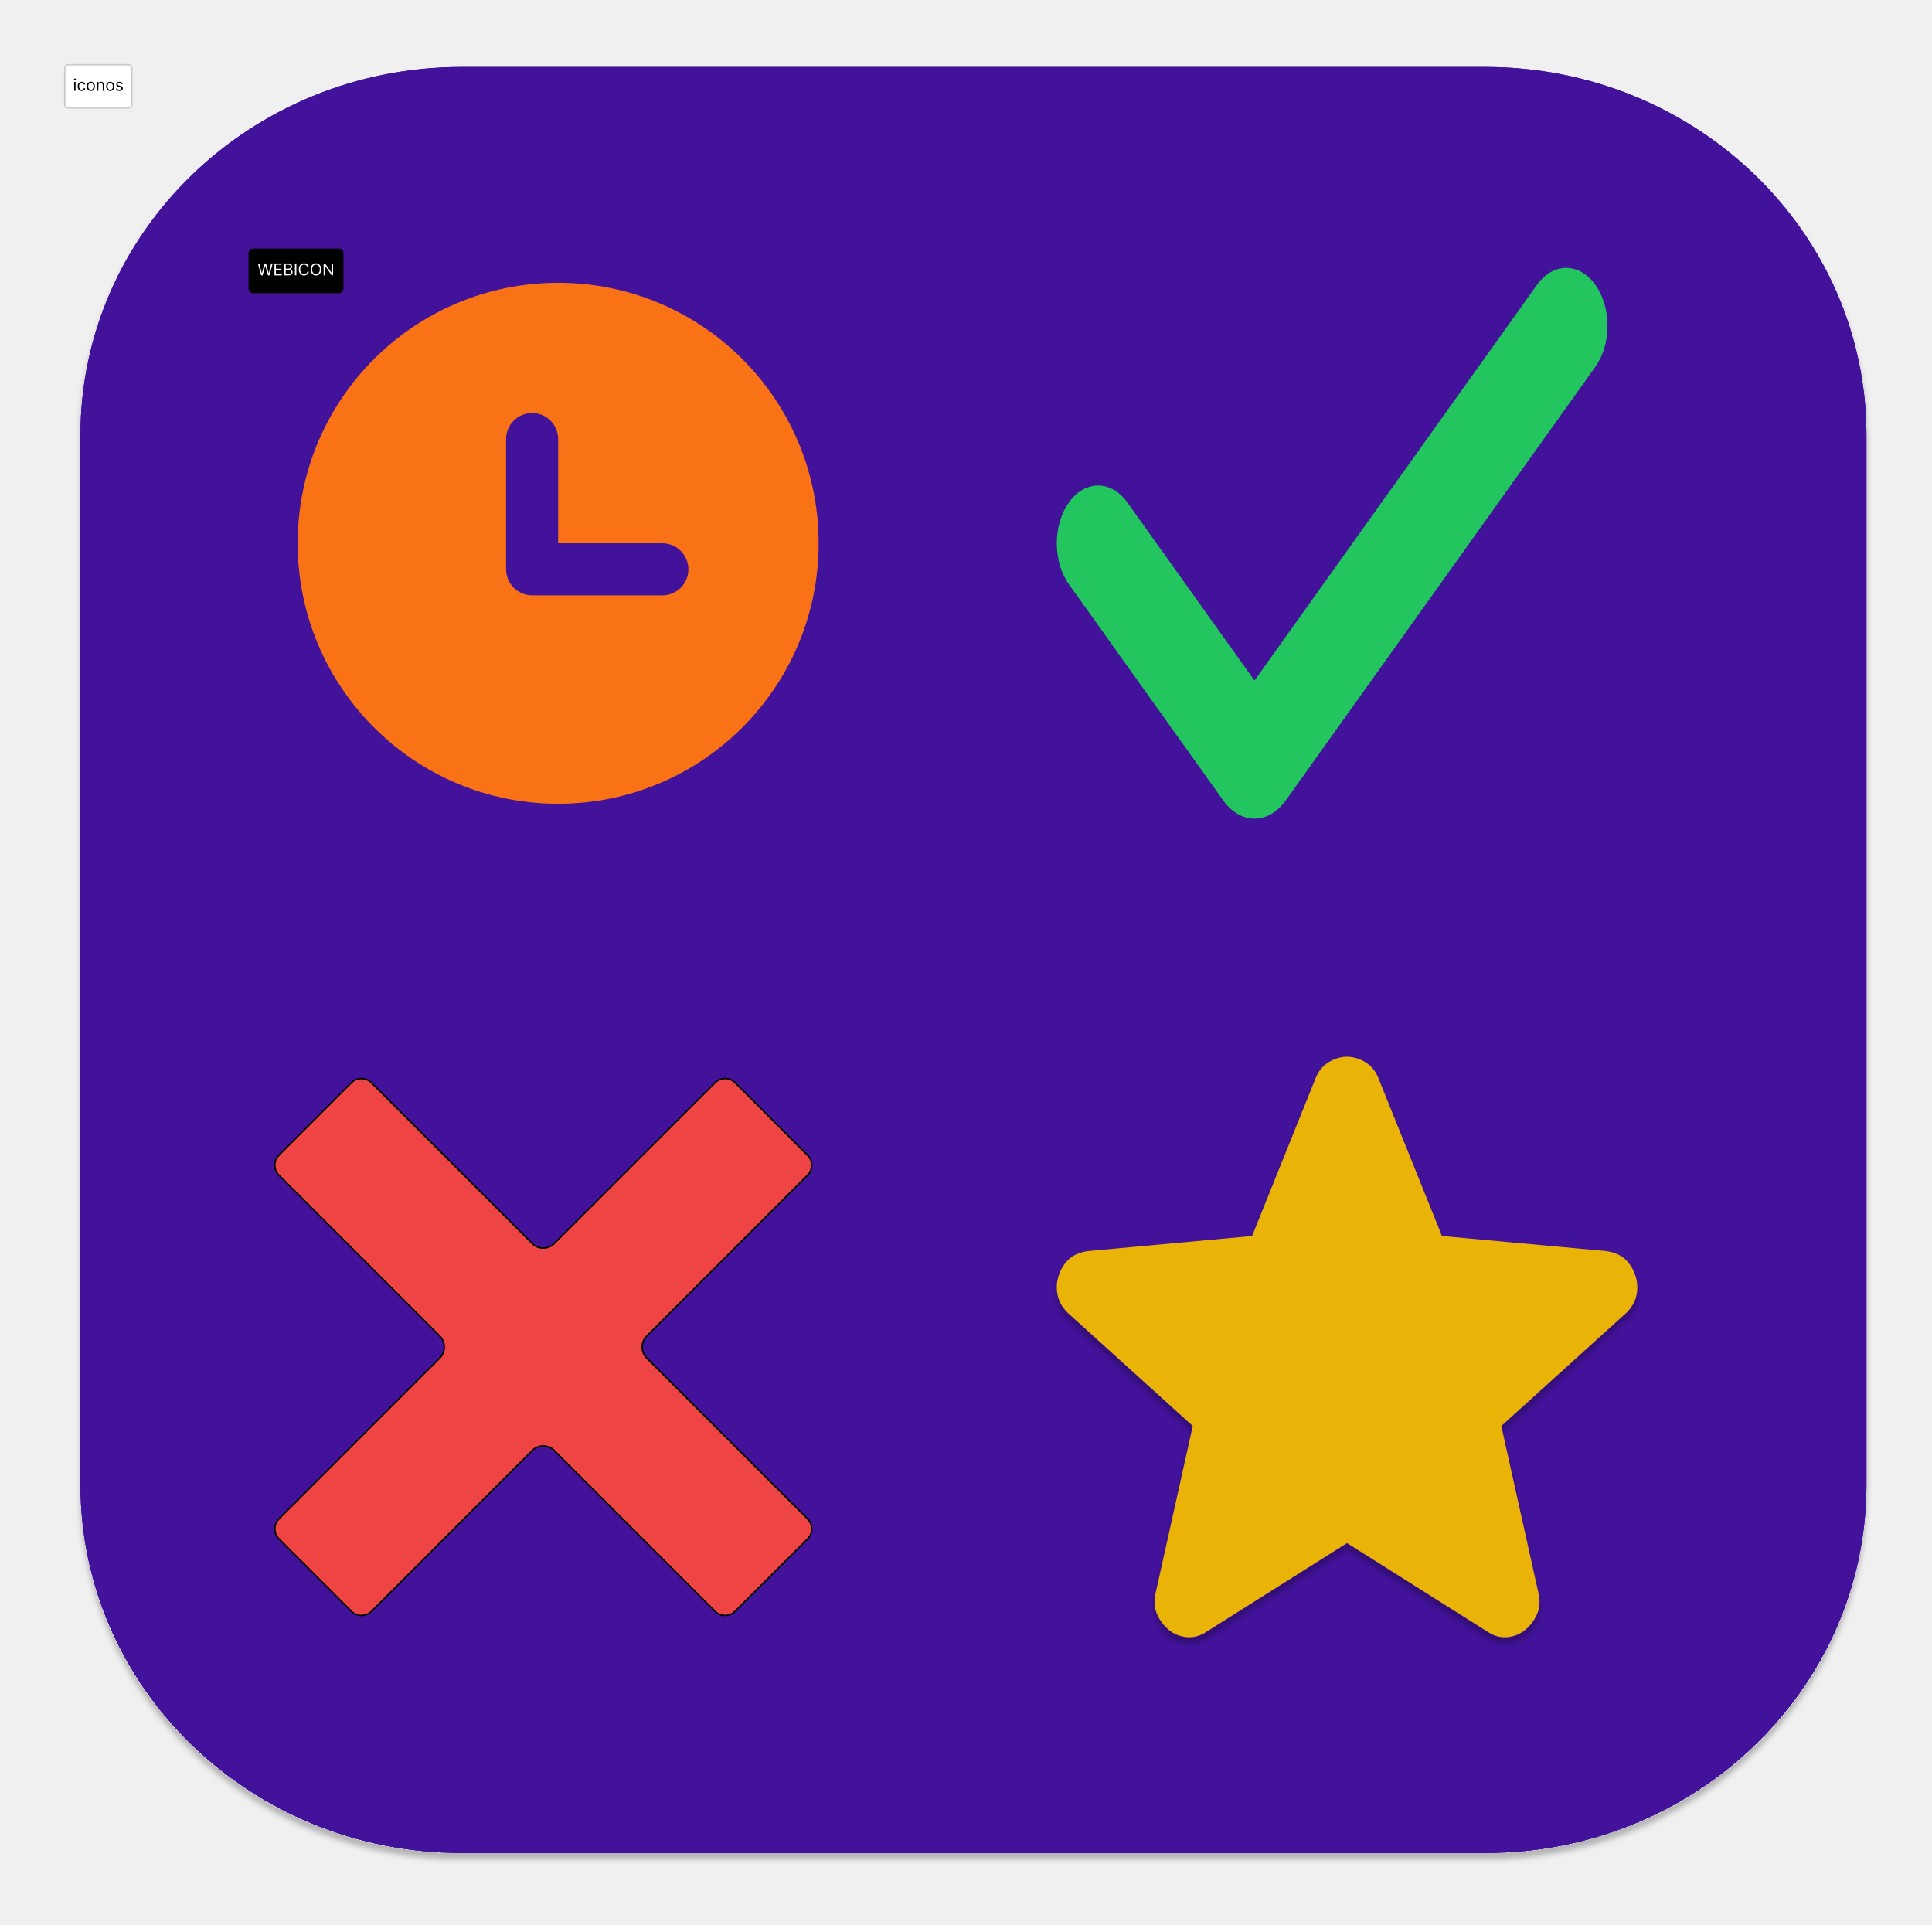
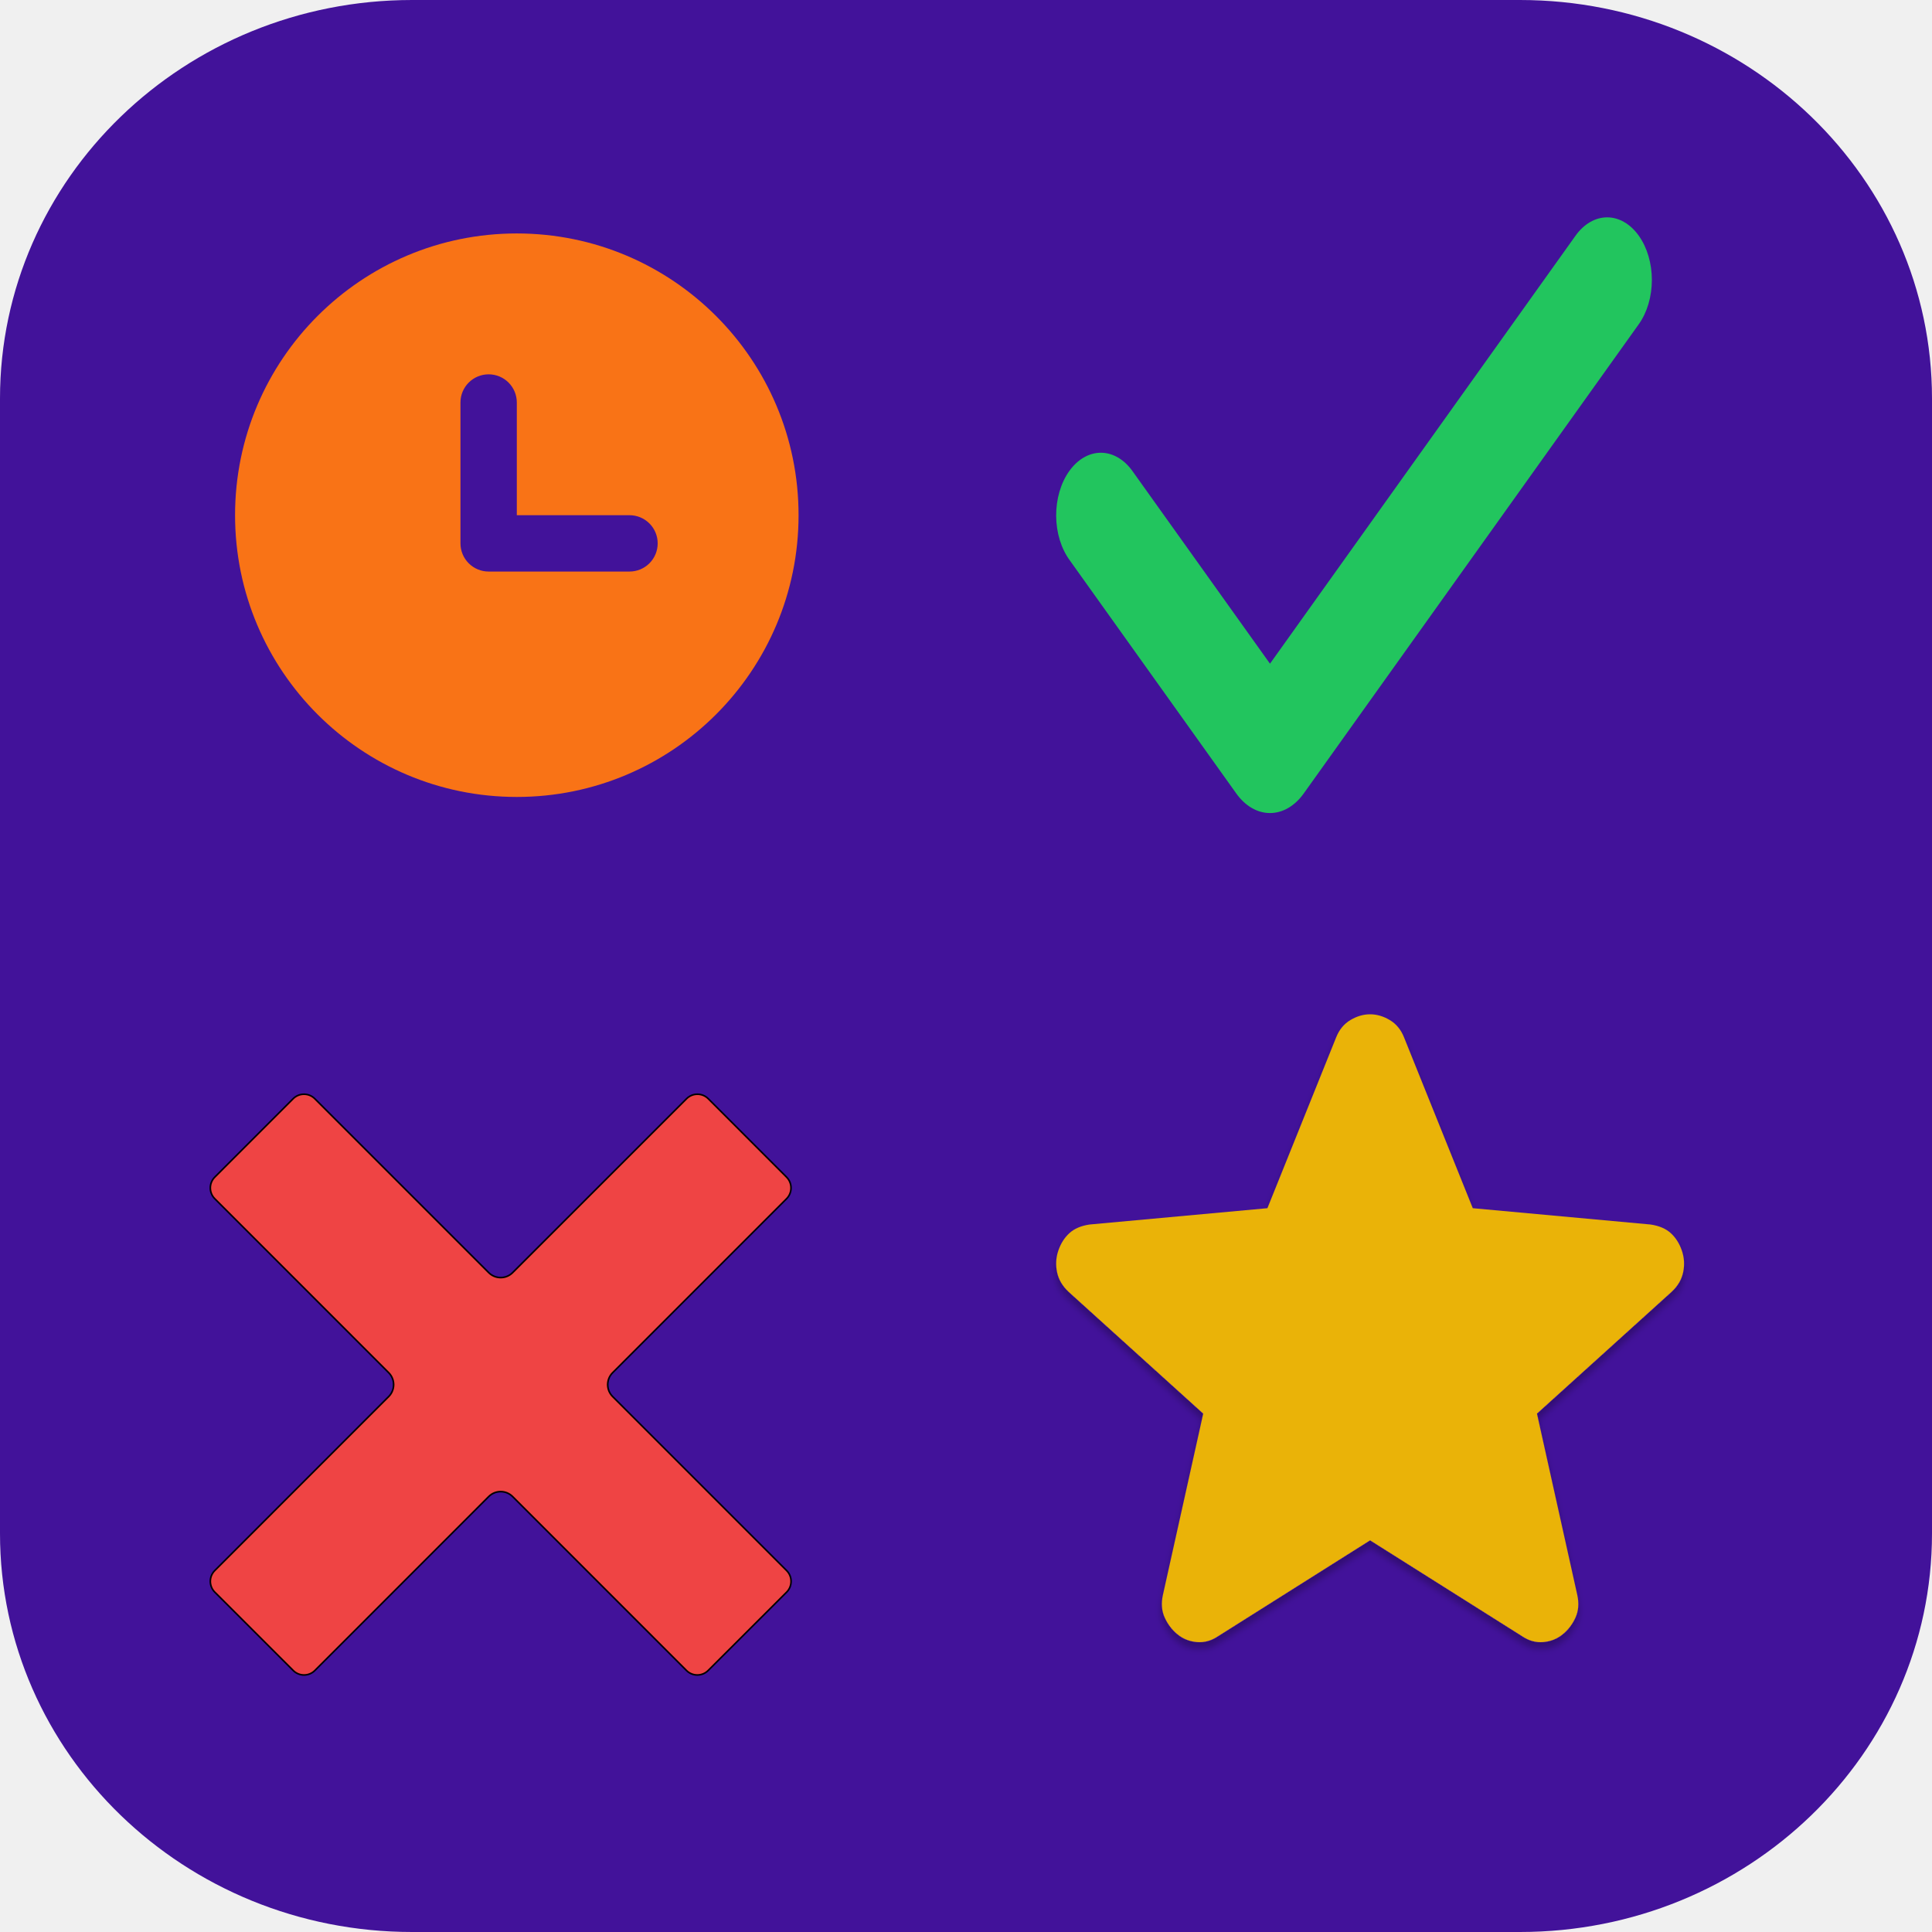
- <svg xmlns="http://www.w3.org/2000/svg" width="1298" height="1293" viewBox="0 0 1298 1293" fill="none">
-   <g filter="url(#filter0_d_20_519)">
-     <path d="M54 292.525C54 155.821 168.603 45 309.973 45H998.027C1139.4 45 1254 155.821 1254 292.525V997.475C1254 1134.18 1139.4 1245 998.027 1245H309.973C168.603 1245 54 1134.18 54 997.475V292.525Z" fill="#42129A" />
-     <path d="M309.973 45.495H998.027C1139.12 45.495 1253.49 156.094 1253.49 292.525V997.475C1253.49 1133.91 1139.12 1244.5 998.027 1244.5H309.973C168.886 1244.5 54.512 1133.91 54.512 997.475V292.525C54.512 156.094 168.886 45.495 309.973 45.495Z" stroke="#42129A" />
+ <svg xmlns="http://www.w3.org/2000/svg" width="1200" height="1200" viewBox="0 0 1200 1200" fill="none">
+   <path d="M0 247.525C0 110.821 114.603 0 255.973 0H944.027C1085.4 0 1200 110.821 1200 247.525V952.475C1200 1089.18 1085.4 1200 944.027 1200H255.973C114.603 1200 0 1089.18 0 952.475V247.525Z" fill="#42129A" />
+   <path fill-rule="evenodd" clip-rule="evenodd" d="M146 320C146 223.348 224.348 145 321 145C417.652 145 496 223.348 496 320C496 416.652 417.652 495 321 495C224.348 495 146 416.652 146 320ZM321 250C321 245.359 319.156 240.908 315.874 237.626C312.592 234.344 308.141 232.5 303.5 232.5C298.859 232.5 294.408 234.344 291.126 237.626C287.844 240.908 286 245.359 286 250V337.5C286 342.141 287.844 346.592 291.126 349.874C294.408 353.156 298.859 355 303.5 355H391C395.641 355 400.092 353.156 403.374 349.874C406.656 346.592 408.5 342.141 408.5 337.5C408.5 332.859 406.656 328.408 403.374 325.126C400.092 321.844 395.641 320 391 320H321V250Z" fill="#F97316" />
+   <path fill-rule="evenodd" clip-rule="evenodd" d="M1017.87 146.398C1023.08 153.691 1026 163.58 1026 173.891C1026 184.202 1023.08 194.091 1017.87 201.383L809.762 492.848C807.012 496.701 803.747 499.757 800.153 501.842C796.559 503.927 792.708 505 788.818 505C784.928 505 781.076 503.927 777.483 501.842C773.889 499.757 770.624 496.701 767.874 492.848L664.476 348.062C661.825 344.475 659.709 340.184 658.254 335.44C656.799 330.695 656.033 325.593 656.001 320.429C655.969 315.266 656.672 310.146 658.068 305.367C659.464 300.588 661.525 296.246 664.132 292.595C666.739 288.944 669.839 286.056 673.251 284.101C676.664 282.146 680.32 281.162 684.006 281.207C687.693 281.252 691.336 282.324 694.724 284.362C698.111 286.4 701.175 289.363 703.736 293.077L788.809 412.224L978.592 146.398C981.171 142.785 984.232 139.918 987.602 137.962C990.972 136.007 994.584 135 998.232 135C1001.88 135 1005.49 136.007 1008.86 137.962C1012.23 139.918 1015.29 142.785 1017.87 146.398Z" fill="#22C55E" />
+   <path d="M182.081 682.43C185.791 678.718 191.808 678.717 195.519 682.428L303.549 790.462C307.649 794.562 314.297 794.564 318.397 790.464L426.46 682.427C430.172 678.716 436.189 678.719 439.897 682.432L488.538 731.128C492.244 734.838 492.243 740.849 488.535 744.558L380.529 852.599C376.43 856.699 376.431 863.346 380.53 867.446L488.57 975.499C492.282 979.211 492.279 985.231 488.563 988.939L439.831 1037.59C436.12 1041.29 430.108 1041.29 426.4 1037.58L318.398 929.543C314.298 925.441 307.648 925.441 303.547 929.543L195.56 1037.58C191.851 1041.29 185.836 1041.29 182.125 1037.58L133.429 988.918C129.717 985.209 129.715 979.193 133.425 975.481L241.417 867.445C245.515 863.345 245.515 856.7 241.417 852.6L133.419 744.56C129.711 740.85 129.711 734.838 133.418 731.128L182.081 682.43Z" fill="#EF4444" stroke="black" />
+   <g filter="url(#filter0_d_86_44)" transform="translate(0, -35)">
+     <path d="M850.99 991.722L756.466 1051.34C752.29 1054.13 747.925 1055.32 743.369 1054.92C738.814 1054.52 734.828 1052.93 731.412 1050.15C727.995 1047.37 725.338 1043.89 723.44 1039.73C721.542 1035.56 721.162 1030.89 722.301 1025.71L747.355 913.023L663.65 837.304C659.854 833.727 657.485 829.649 656.544 825.07C655.602 820.491 655.883 816.024 657.387 811.667C658.89 807.311 661.168 803.734 664.22 800.935C667.272 798.137 671.448 796.349 676.747 795.57L787.215 785.434L829.922 679.309C831.82 674.539 834.766 670.962 838.759 668.577C842.753 666.192 846.83 665 850.99 665C855.151 665 859.228 666.192 863.221 668.577C867.215 670.962 870.161 674.539 872.059 679.309L914.766 785.434L1025.23 795.57C1030.55 796.365 1034.72 798.153 1037.76 800.935C1040.8 803.718 1043.08 807.295 1044.59 811.667C1046.11 816.039 1046.4 820.515 1045.46 825.094C1044.52 829.673 1042.14 833.743 1038.33 837.304L954.625 913.023L979.68 1025.71C980.819 1030.87 980.439 1035.55 978.541 1039.73C976.643 1043.91 973.986 1047.38 970.569 1050.15C967.153 1052.92 963.167 1054.51 958.611 1054.92C954.056 1055.33 949.69 1054.14 945.514 1051.34L850.99 991.722Z" fill="url(#paint0_linear_86_44)" />
  </g>
-   <path fill-rule="evenodd" clip-rule="evenodd" d="M200 365C200 268.348 278.348 190 375 190C471.652 190 550 268.348 550 365C550 461.652 471.652 540 375 540C278.348 540 200 461.652 200 365ZM375 295C375 290.359 373.156 285.908 369.874 282.626C366.592 279.344 362.141 277.5 357.5 277.5C352.859 277.5 348.408 279.344 345.126 282.626C341.844 285.908 340 290.359 340 295V382.5C340 387.141 341.844 391.592 345.126 394.874C348.408 398.156 352.859 400 357.5 400H445C449.641 400 454.092 398.156 457.374 394.874C460.656 391.592 462.5 387.141 462.5 382.5C462.5 377.859 460.656 373.408 457.374 370.126C454.092 366.844 449.641 365 445 365H375V295Z" fill="#F97316" />
-   <path fill-rule="evenodd" clip-rule="evenodd" d="M1071.87 191.398C1077.08 198.691 1080 208.58 1080 218.891C1080 229.202 1077.08 239.091 1071.87 246.383L863.762 537.848C861.012 541.701 857.747 544.757 854.153 546.842C850.559 548.927 846.708 550 842.818 550C838.928 550 835.076 548.927 831.483 546.842C827.889 544.757 824.624 541.701 821.874 537.848L718.476 393.062C715.825 389.475 713.709 385.184 712.254 380.44C710.799 375.695 710.033 370.593 710.001 365.429C709.969 360.266 710.672 355.146 712.068 350.367C713.464 345.588 715.525 341.246 718.132 337.595C720.739 333.944 723.839 331.056 727.251 329.101C730.664 327.146 734.32 326.162 738.006 326.207C741.693 326.252 745.336 327.324 748.724 329.362C752.111 331.4 755.175 334.363 757.736 338.077L842.809 457.224L1032.59 191.398C1035.17 187.785 1038.23 184.918 1041.6 182.962C1044.97 181.007 1048.58 180 1052.23 180C1055.88 180 1059.49 181.007 1062.86 182.962C1066.23 184.918 1069.29 187.785 1071.87 191.398Z" fill="#22C55E" />
-   <path d="M236.081 727.43C239.791 723.718 245.808 723.717 249.519 727.428L357.549 835.462C361.649 839.562 368.297 839.564 372.397 835.464L480.46 727.427C484.172 723.716 490.189 723.719 493.897 727.432L542.538 776.128C546.244 779.838 546.243 785.849 542.535 789.558L434.529 897.599C430.43 901.699 430.431 908.346 434.53 912.446L542.57 1020.5C546.282 1024.21 546.279 1030.23 542.563 1033.94L493.831 1082.59C490.12 1086.29 484.108 1086.29 480.4 1082.58L372.398 974.543C368.298 970.441 361.648 970.441 357.547 974.543L249.56 1082.58C245.851 1086.29 239.836 1086.29 236.125 1082.58L187.429 1033.92C183.717 1030.21 183.715 1024.19 187.425 1020.48L295.417 912.445C299.515 908.345 299.515 901.7 295.417 897.6L187.419 789.56C183.711 785.85 183.711 779.838 187.418 776.128L236.081 727.43Z" fill="#EF4444" stroke="black" />
-   <g filter="url(#filter1_d_20_519)">
-     <path d="M904.99 1036.72L810.466 1096.34C806.29 1099.13 801.925 1100.32 797.369 1099.92C792.814 1099.52 788.828 1097.93 785.412 1095.15C781.995 1092.37 779.338 1088.89 777.44 1084.73C775.542 1080.56 775.162 1075.89 776.301 1070.71L801.355 958.023L717.65 882.304C713.854 878.727 711.485 874.649 710.544 870.07C709.602 865.491 709.883 861.024 711.387 856.667C712.89 852.311 715.168 848.734 718.22 845.935C721.272 843.137 725.448 841.349 730.747 840.57L841.215 830.434L883.922 724.309C885.82 719.539 888.766 715.962 892.759 713.577C896.753 711.192 900.83 710 904.99 710C909.151 710 913.228 711.192 917.221 713.577C921.215 715.962 924.161 719.539 926.059 724.309L968.766 830.434L1079.23 840.57C1084.55 841.365 1088.72 843.153 1091.76 845.935C1094.8 848.718 1097.08 852.295 1098.59 856.667C1100.11 861.039 1100.4 865.515 1099.46 870.094C1098.52 874.673 1096.14 878.743 1092.33 882.304L1008.63 958.023L1033.68 1070.71C1034.82 1075.87 1034.44 1080.55 1032.54 1084.73C1030.64 1088.91 1027.99 1092.38 1024.57 1095.15C1021.15 1097.92 1017.17 1099.51 1012.61 1099.92C1008.06 1100.33 1003.69 1099.14 999.514 1096.34L904.99 1036.72Z" fill="url(#paint0_linear_20_519)" />
-   </g>
-   <rect x="43" y="43" width="46.062" height="30" rx="3" fill="white" />
-   <rect x="43.5" y="43.5" width="45.062" height="29" rx="2.5" stroke="black" stroke-opacity="0.2" />
-   <path d="M49.844 61V55H50.766V61H49.844ZM50.312 54C50.133 54 49.978 53.939 49.848 53.816C49.72 53.694 49.656 53.547 49.656 53.375C49.656 53.203 49.72 53.056 49.848 52.934C49.978 52.811 50.133 52.75 50.312 52.75C50.492 52.75 50.646 52.811 50.773 52.934C50.904 53.056 50.969 53.203 50.969 53.375C50.969 53.547 50.904 53.694 50.773 53.816C50.646 53.939 50.492 54 50.312 54ZM54.892 61.125C54.329 61.125 53.845 60.992 53.438 60.727C53.032 60.461 52.72 60.095 52.501 59.629C52.282 59.163 52.173 58.63 52.173 58.031C52.173 57.422 52.285 56.884 52.509 56.418C52.735 55.949 53.05 55.583 53.454 55.32C53.86 55.055 54.334 54.922 54.876 54.922C55.298 54.922 55.678 55 56.017 55.156C56.355 55.312 56.633 55.531 56.849 55.812C57.065 56.094 57.199 56.422 57.251 56.797H56.329C56.259 56.523 56.102 56.281 55.86 56.07C55.621 55.857 55.298 55.75 54.892 55.75C54.532 55.75 54.217 55.844 53.946 56.031C53.678 56.216 53.468 56.478 53.317 56.816C53.169 57.152 53.095 57.547 53.095 58C53.095 58.464 53.168 58.867 53.313 59.211C53.462 59.555 53.67 59.822 53.938 60.012C54.209 60.202 54.527 60.297 54.892 60.297C55.131 60.297 55.349 60.255 55.544 60.172C55.739 60.089 55.905 59.969 56.04 59.812C56.175 59.656 56.272 59.469 56.329 59.25H57.251C57.199 59.604 57.07 59.923 56.864 60.207C56.661 60.488 56.392 60.712 56.056 60.879C55.722 61.043 55.334 61.125 54.892 61.125ZM61.036 61.125C60.495 61.125 60.019 60.996 59.61 60.738C59.204 60.48 58.886 60.12 58.657 59.656C58.431 59.193 58.317 58.651 58.317 58.031C58.317 57.406 58.431 56.861 58.657 56.395C58.886 55.928 59.204 55.566 59.61 55.309C60.019 55.051 60.495 54.922 61.036 54.922C61.578 54.922 62.052 55.051 62.458 55.309C62.867 55.566 63.185 55.928 63.411 56.395C63.64 56.861 63.755 57.406 63.755 58.031C63.755 58.651 63.64 59.193 63.411 59.656C63.185 60.12 62.867 60.48 62.458 60.738C62.052 60.996 61.578 61.125 61.036 61.125ZM61.036 60.297C61.448 60.297 61.786 60.191 62.052 59.98C62.317 59.77 62.514 59.492 62.642 59.148C62.769 58.805 62.833 58.432 62.833 58.031C62.833 57.63 62.769 57.257 62.642 56.91C62.514 56.564 62.317 56.284 62.052 56.07C61.786 55.857 61.448 55.75 61.036 55.75C60.625 55.75 60.286 55.857 60.02 56.07C59.755 56.284 59.558 56.564 59.431 56.91C59.303 57.257 59.239 57.63 59.239 58.031C59.239 58.432 59.303 58.805 59.431 59.148C59.558 59.492 59.755 59.77 60.02 59.98C60.286 60.191 60.625 60.297 61.036 60.297ZM66.084 57.391V61H65.162V55H66.053V55.938H66.131C66.272 55.633 66.485 55.388 66.772 55.203C67.058 55.016 67.428 54.922 67.881 54.922C68.287 54.922 68.643 55.005 68.947 55.172C69.252 55.336 69.489 55.586 69.658 55.922C69.828 56.255 69.912 56.677 69.912 57.188V61H68.99V57.25C68.99 56.779 68.868 56.411 68.623 56.148C68.378 55.883 68.042 55.75 67.615 55.75C67.321 55.75 67.058 55.814 66.826 55.941C66.597 56.069 66.416 56.255 66.283 56.5C66.15 56.745 66.084 57.042 66.084 57.391ZM74.034 61.125C73.493 61.125 73.017 60.996 72.608 60.738C72.202 60.48 71.884 60.12 71.655 59.656C71.429 59.193 71.315 58.651 71.315 58.031C71.315 57.406 71.429 56.861 71.655 56.395C71.884 55.928 72.202 55.566 72.608 55.309C73.017 55.051 73.493 54.922 74.034 54.922C74.576 54.922 75.05 55.051 75.456 55.309C75.865 55.566 76.183 55.928 76.409 56.395C76.638 56.861 76.753 57.406 76.753 58.031C76.753 58.651 76.638 59.193 76.409 59.656C76.183 60.12 75.865 60.48 75.456 60.738C75.05 60.996 74.576 61.125 74.034 61.125ZM74.034 60.297C74.446 60.297 74.784 60.191 75.05 59.98C75.315 59.77 75.512 59.492 75.64 59.148C75.767 58.805 75.831 58.432 75.831 58.031C75.831 57.63 75.767 57.257 75.64 56.91C75.512 56.564 75.315 56.284 75.05 56.07C74.784 55.857 74.446 55.75 74.034 55.75C73.623 55.75 73.284 55.857 73.019 56.07C72.753 56.284 72.556 56.564 72.429 56.91C72.301 57.257 72.237 57.63 72.237 58.031C72.237 58.432 72.301 58.805 72.429 59.148C72.556 59.492 72.753 59.77 73.019 59.98C73.284 60.191 73.623 60.297 74.034 60.297ZM82.41 56.344L81.582 56.578C81.53 56.44 81.453 56.306 81.352 56.176C81.253 56.043 81.117 55.934 80.945 55.848C80.773 55.762 80.553 55.719 80.285 55.719C79.918 55.719 79.612 55.803 79.367 55.973C79.125 56.139 79.004 56.352 79.004 56.609C79.004 56.839 79.087 57.02 79.254 57.152C79.421 57.285 79.681 57.396 80.035 57.484L80.926 57.703C81.462 57.833 81.862 58.033 82.125 58.301C82.388 58.566 82.519 58.909 82.519 59.328C82.519 59.672 82.421 59.979 82.223 60.25C82.027 60.521 81.754 60.734 81.402 60.891C81.051 61.047 80.642 61.125 80.176 61.125C79.564 61.125 79.057 60.992 78.656 60.727C78.255 60.461 78.001 60.073 77.894 59.562L78.769 59.344C78.853 59.667 79.01 59.909 79.242 60.07C79.477 60.232 79.783 60.312 80.16 60.312C80.59 60.312 80.931 60.221 81.184 60.039C81.439 59.854 81.566 59.633 81.566 59.375C81.566 59.167 81.493 58.992 81.348 58.852C81.202 58.708 80.978 58.602 80.676 58.531L79.676 58.297C79.126 58.167 78.723 57.965 78.465 57.691C78.21 57.415 78.082 57.07 78.082 56.656C78.082 56.318 78.177 56.018 78.367 55.758C78.56 55.497 78.822 55.293 79.152 55.145C79.486 54.996 79.863 54.922 80.285 54.922C80.879 54.922 81.345 55.052 81.684 55.312C82.025 55.573 82.267 55.917 82.41 56.344Z" fill="black" />
-   <rect x="167" y="167" width="63.734" height="30" rx="3" fill="black" />
-   <rect x="167.5" y="167.5" width="62.734" height="29" rx="2.5" stroke="black" stroke-opacity="0.2" />
-   <path d="M175.422 185L173.234 177H174.219L175.891 183.516H175.969L177.672 177H178.766L180.469 183.516H180.547L182.219 177H183.203L181.016 185H180.016L178.25 178.625H178.188L176.422 185H175.422ZM184.41 185V177H189.238V177.859H185.379V180.562H188.988V181.422H185.379V184.141H189.301V185H184.41ZM190.984 185V177H193.781C194.339 177 194.798 177.096 195.16 177.289C195.522 177.479 195.792 177.736 195.969 178.059C196.146 178.379 196.234 178.734 196.234 179.125C196.234 179.469 196.173 179.753 196.051 179.977C195.931 180.201 195.772 180.378 195.574 180.508C195.379 180.638 195.167 180.734 194.938 180.797V180.875C195.182 180.891 195.428 180.977 195.676 181.133C195.923 181.289 196.13 181.513 196.297 181.805C196.464 182.096 196.547 182.453 196.547 182.875C196.547 183.276 196.456 183.637 196.273 183.957C196.091 184.277 195.803 184.531 195.41 184.719C195.017 184.906 194.505 185 193.875 185H190.984ZM191.953 184.141H193.875C194.508 184.141 194.957 184.018 195.223 183.773C195.491 183.526 195.625 183.227 195.625 182.875C195.625 182.604 195.556 182.354 195.418 182.125C195.28 181.893 195.083 181.708 194.828 181.57C194.573 181.43 194.271 181.359 193.922 181.359H191.953V184.141ZM191.953 180.516H193.75C194.042 180.516 194.305 180.458 194.539 180.344C194.776 180.229 194.964 180.068 195.102 179.859C195.242 179.651 195.313 179.406 195.313 179.125C195.313 178.773 195.19 178.475 194.945 178.23C194.701 177.983 194.313 177.859 193.781 177.859H191.953V180.516ZM199.107 177V185H198.139V177H199.107ZM207.487 179.5H206.519C206.461 179.221 206.361 178.977 206.218 178.766C206.077 178.555 205.905 178.378 205.702 178.234C205.502 178.089 205.279 177.979 205.034 177.906C204.789 177.833 204.534 177.797 204.269 177.797C203.784 177.797 203.345 177.919 202.952 178.164C202.562 178.409 202.25 178.77 202.019 179.246C201.789 179.723 201.675 180.307 201.675 181C201.675 181.693 201.789 182.277 202.019 182.754C202.25 183.23 202.562 183.591 202.952 183.836C203.345 184.081 203.784 184.203 204.269 184.203C204.534 184.203 204.789 184.167 205.034 184.094C205.279 184.021 205.502 183.913 205.702 183.77C205.905 183.624 206.077 183.445 206.218 183.234C206.361 183.021 206.461 182.776 206.519 182.5H207.487C207.414 182.909 207.282 183.275 207.089 183.598C206.896 183.921 206.657 184.195 206.37 184.422C206.084 184.646 205.762 184.816 205.405 184.934C205.051 185.051 204.672 185.109 204.269 185.109C203.586 185.109 202.979 184.943 202.448 184.609C201.917 184.276 201.499 183.802 201.194 183.187C200.89 182.573 200.737 181.844 200.737 181C200.737 180.156 200.89 179.427 201.194 178.812C201.499 178.198 201.917 177.724 202.448 177.391C202.979 177.057 203.586 176.891 204.269 176.891C204.672 176.891 205.051 176.949 205.405 177.066C205.762 177.184 206.084 177.355 206.37 177.582C206.657 177.806 206.896 178.079 207.089 178.402C207.282 178.723 207.414 179.089 207.487 179.5ZM215.803 181C215.803 181.844 215.65 182.573 215.346 183.187C215.041 183.802 214.623 184.276 214.092 184.609C213.561 184.943 212.954 185.109 212.271 185.109C211.589 185.109 210.982 184.943 210.451 184.609C209.92 184.276 209.502 183.802 209.197 183.187C208.893 182.573 208.74 181.844 208.74 181C208.74 180.156 208.893 179.427 209.197 178.812C209.502 178.198 209.92 177.724 210.451 177.391C210.982 177.057 211.589 176.891 212.271 176.891C212.954 176.891 213.561 177.057 214.092 177.391C214.623 177.724 215.041 178.198 215.346 178.812C215.65 179.427 215.803 180.156 215.803 181ZM214.865 181C214.865 180.307 214.749 179.723 214.518 179.246C214.288 178.77 213.977 178.409 213.584 178.164C213.193 177.919 212.756 177.797 212.271 177.797C211.787 177.797 211.348 177.919 210.955 178.164C210.564 178.409 210.253 178.77 210.021 179.246C209.792 179.723 209.678 180.307 209.678 181C209.678 181.693 209.792 182.277 210.021 182.754C210.253 183.23 210.564 183.591 210.955 183.836C211.348 184.081 211.787 184.203 212.271 184.203C212.756 184.203 213.193 184.081 213.584 183.836C213.977 183.591 214.288 183.23 214.518 182.754C214.749 182.277 214.865 181.693 214.865 181ZM223.775 177V185H222.838L218.479 178.719H218.4V185H217.432V177H218.369L222.744 183.297H222.822V177H223.775Z" fill="white" />
  <defs>
-     <filter id="filter0_d_20_519" x="50" y="44.995" width="1208" height="1208.01" filterUnits="userSpaceOnUse" color-interpolation-filters="sRGB">
+     <filter id="filter0_d_86_44" x="652" y="665" width="398" height="398" filterUnits="userSpaceOnUse" color-interpolation-filters="sRGB">
      <feFlood flood-opacity="0" result="BackgroundImageFix" />
      <feColorMatrix in="SourceAlpha" type="matrix" values="0 0 0 0 0 0 0 0 0 0 0 0 0 0 0 0 0 0 127 0" result="hardAlpha" />
      <feOffset dy="4" />
      <feGaussianBlur stdDeviation="2" />
      <feComposite in2="hardAlpha" operator="out" />
      <feColorMatrix type="matrix" values="0 0 0 0 0 0 0 0 0 0 0 0 0 0 0 0 0 0 0.25 0" />
-       <feBlend mode="normal" in2="BackgroundImageFix" result="effect1_dropShadow_20_519" />
-       <feBlend mode="normal" in="SourceGraphic" in2="effect1_dropShadow_20_519" result="shape" />
+       <feBlend mode="normal" in2="BackgroundImageFix" result="effect1_dropShadow_86_44" />
+       <feBlend mode="normal" in="SourceGraphic" in2="effect1_dropShadow_86_44" result="shape" />
    </filter>
-     <filter id="filter1_d_20_519" x="706" y="710" width="398" height="398" filterUnits="userSpaceOnUse" color-interpolation-filters="sRGB">
-       <feFlood flood-opacity="0" result="BackgroundImageFix" />
-       <feColorMatrix in="SourceAlpha" type="matrix" values="0 0 0 0 0 0 0 0 0 0 0 0 0 0 0 0 0 0 127 0" result="hardAlpha" />
-       <feOffset dy="4" />
-       <feGaussianBlur stdDeviation="2" />
-       <feComposite in2="hardAlpha" operator="out" />
-       <feColorMatrix type="matrix" values="0 0 0 0 0 0 0 0 0 0 0 0 0 0 0 0 0 0 0.25 0" />
-       <feBlend mode="normal" in2="BackgroundImageFix" result="effect1_dropShadow_20_519" />
-       <feBlend mode="normal" in="SourceGraphic" in2="effect1_dropShadow_20_519" result="shape" />
-     </filter>
-     <linearGradient id="paint0_linear_20_519" x1="905" y1="710" x2="905" y2="1100" gradientUnits="userSpaceOnUse">
+     <linearGradient id="paint0_linear_86_44" x1="851" y1="665" x2="851" y2="1055" gradientUnits="userSpaceOnUse">
      <stop offset="0.562" stop-color="#EAB308" />
    </linearGradient>
  </defs>
</svg>
